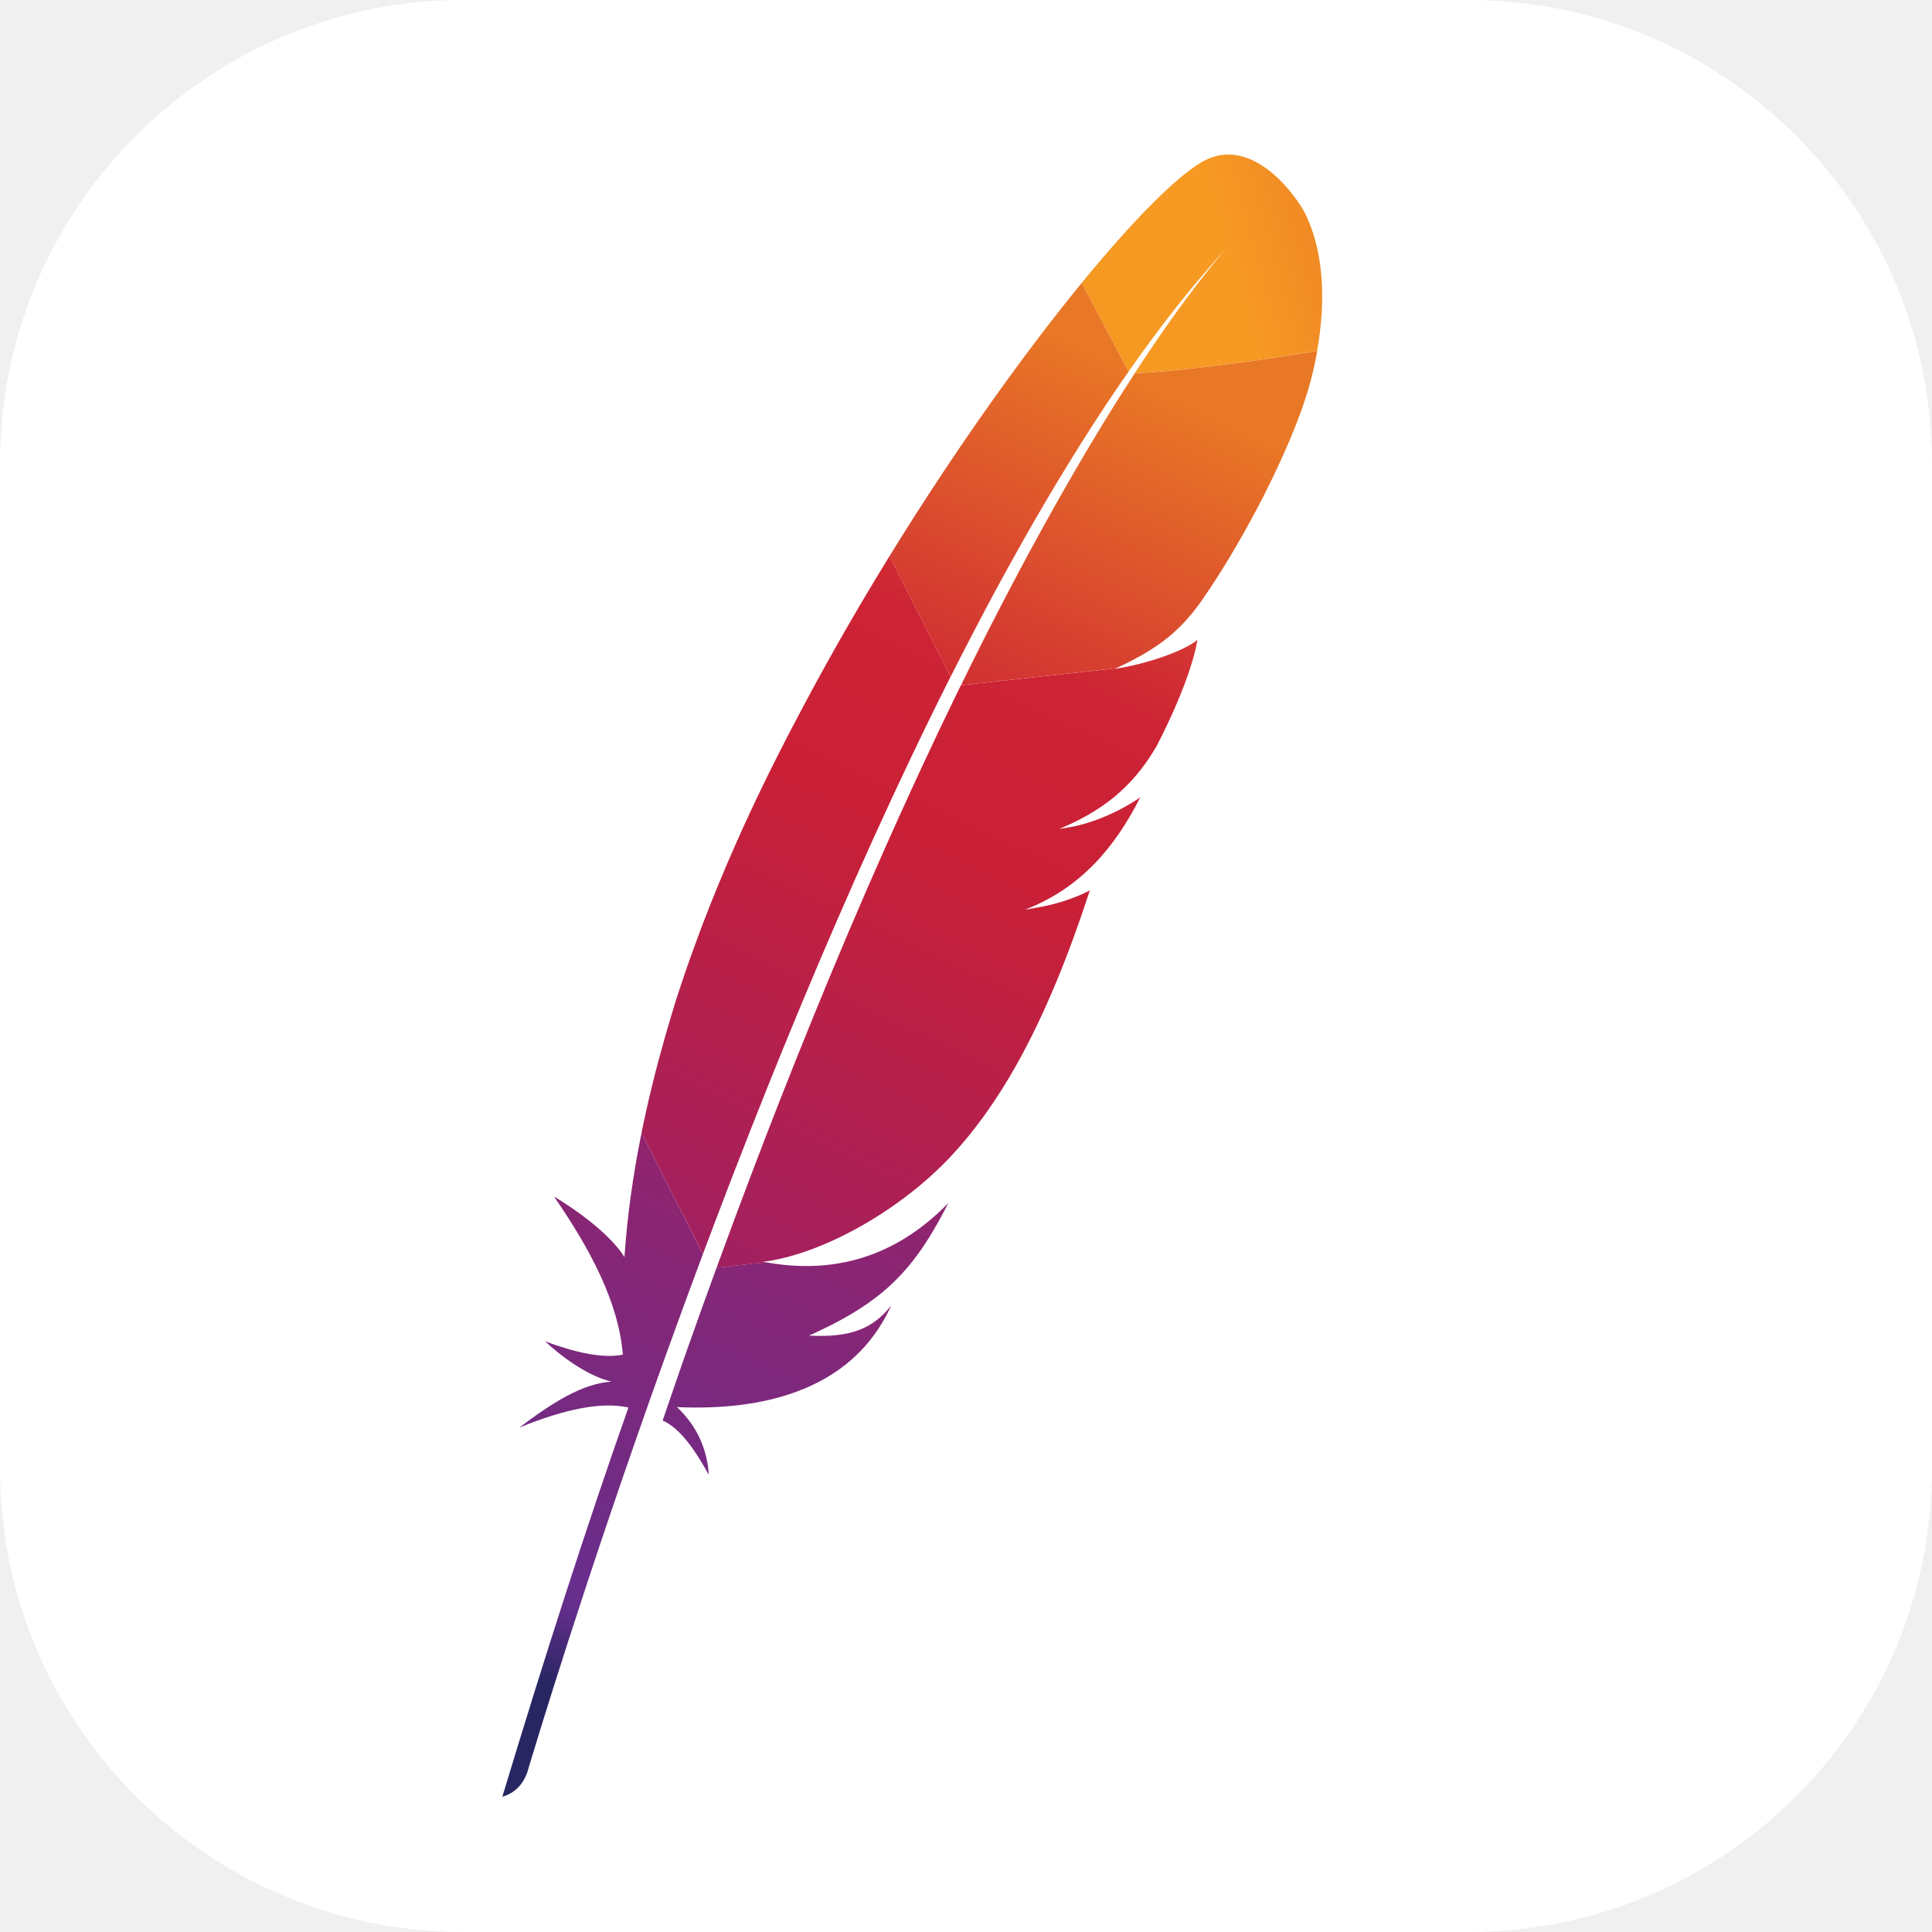
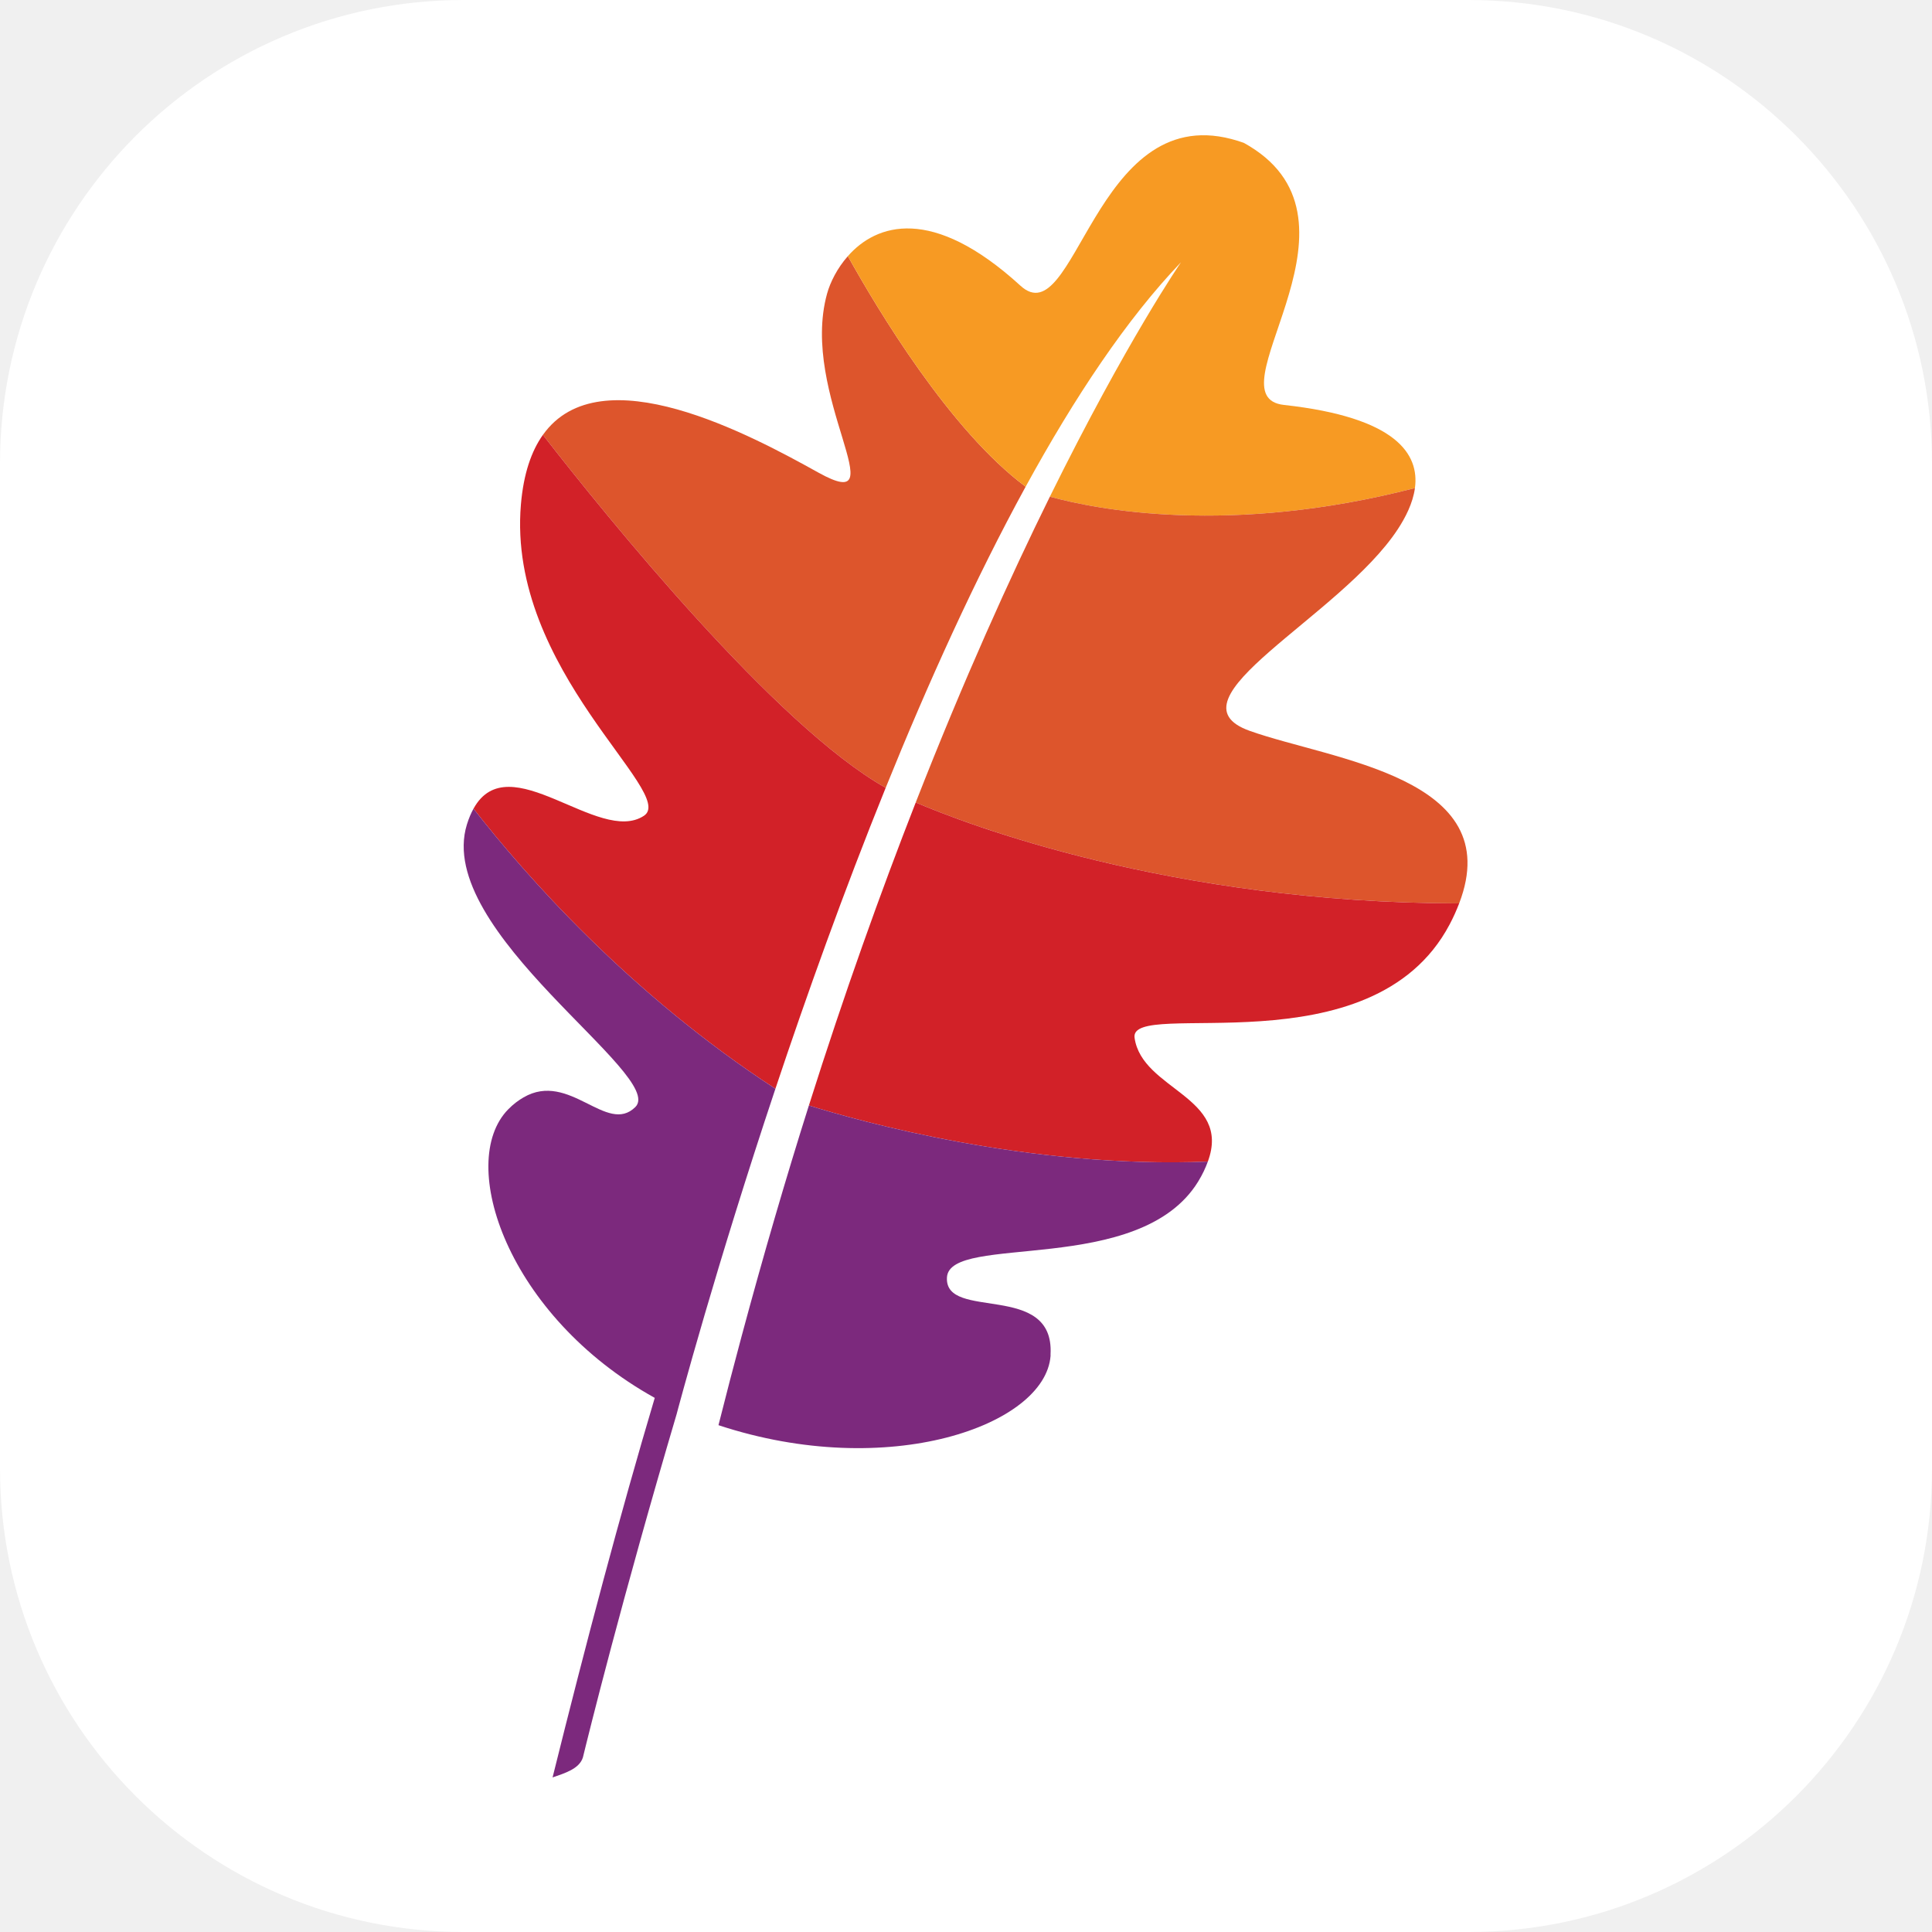
<svg xmlns="http://www.w3.org/2000/svg" width="100" height="100" viewBox="0 0 100 100" fill="none">
  <rect width="100" height="100" rx="24" fill="white" />
-   <g clip-path="url(#clip0_175_1107)">
-     <path d="M62.177 8.404C60.844 9.191 58.63 11.419 55.985 14.647L58.414 19.232C60.12 16.792 61.851 14.598 63.599 12.724C63.734 12.575 63.804 12.505 63.804 12.505C63.736 12.577 63.667 12.652 63.599 12.724C63.034 13.347 61.319 15.348 58.73 19.322C61.222 19.198 65.051 18.689 68.174 18.154C69.103 12.949 67.263 10.566 67.263 10.566C67.263 10.566 64.924 6.781 62.177 8.404Z" fill="url(#paint0_linear_175_1107)" />
-     <path d="M54.018 46.91C53.709 46.967 53.389 47.021 53.061 47.077C53.059 47.077 53.057 47.079 53.055 47.079C53.22 47.055 53.383 47.031 53.544 47.003C53.705 46.975 53.861 46.944 54.018 46.91Z" fill="#BE202E" />
-     <path opacity="0.35" d="M54.018 46.91C53.709 46.967 53.389 47.021 53.061 47.077C53.059 47.077 53.057 47.079 53.055 47.079C53.22 47.055 53.383 47.031 53.544 47.003C53.705 46.975 53.861 46.944 54.018 46.91Z" fill="#BE202E" />
-     <path d="M54.831 42.902C54.831 42.902 54.829 42.902 54.829 42.904C54.827 42.904 54.827 42.906 54.825 42.906C54.877 42.9 54.927 42.89 54.977 42.884C55.185 42.854 55.388 42.818 55.585 42.776C55.337 42.816 55.086 42.86 54.831 42.902Z" fill="#BE202E" />
-     <path opacity="0.35" d="M54.831 42.902C54.831 42.902 54.829 42.902 54.829 42.904C54.827 42.904 54.827 42.906 54.825 42.906C54.877 42.9 54.927 42.89 54.977 42.884C55.185 42.854 55.388 42.818 55.585 42.776C55.337 42.816 55.086 42.86 54.831 42.902Z" fill="#BE202E" />
-     <path d="M51.253 31.079C51.991 29.7 52.739 28.35 53.495 27.037C54.28 25.673 55.074 24.35 55.876 23.075C55.923 23.001 55.971 22.924 56.017 22.848C56.81 21.593 57.61 20.386 58.416 19.232L55.987 14.647C55.804 14.87 55.621 15.097 55.434 15.328C54.734 16.201 54.006 17.14 53.26 18.136C52.419 19.258 51.555 20.457 50.676 21.713C49.865 22.876 49.043 24.093 48.22 25.352C47.52 26.423 46.817 27.527 46.119 28.66L46.04 28.787L49.202 35.031C49.877 33.694 50.561 32.374 51.253 31.079Z" fill="url(#paint1_linear_175_1107)" />
-     <path d="M36.854 66.263C36.435 67.413 36.015 68.584 35.593 69.78C35.587 69.798 35.581 69.814 35.575 69.832C35.514 70.001 35.456 70.17 35.396 70.339C35.112 71.146 34.865 71.872 34.3 73.523C35.231 73.947 35.979 75.065 36.687 76.334C36.612 75.021 36.067 73.786 35.036 72.831C39.627 73.038 43.583 71.878 45.628 68.521C45.811 68.222 45.978 67.908 46.129 67.572C45.2 68.751 44.047 69.251 41.877 69.129C45.071 67.699 46.674 66.327 48.09 64.053C48.425 63.514 48.751 62.924 49.085 62.271C46.292 65.139 43.056 65.955 39.647 65.336L37.091 65.615C37.011 65.83 36.932 66.046 36.854 66.263Z" fill="url(#paint2_linear_175_1107)" />
-     <path d="M38.046 60.537C38.599 59.109 39.169 57.665 39.752 56.207C40.311 54.812 40.886 53.408 41.473 51.996C42.06 50.584 42.662 49.171 43.275 47.755C43.898 46.315 44.536 44.877 45.184 43.447C45.825 42.033 46.479 40.626 47.142 39.232C47.382 38.729 47.623 38.228 47.864 37.73C48.283 36.867 48.705 36.012 49.131 35.166C49.153 35.119 49.178 35.075 49.202 35.029L46.04 28.784C45.988 28.869 45.938 28.953 45.885 29.038C45.149 30.24 44.415 31.471 43.695 32.728C42.967 33.997 42.253 35.29 41.556 36.602C40.966 37.708 40.391 38.824 39.832 39.95C39.719 40.179 39.609 40.404 39.498 40.632C38.809 42.05 38.187 43.419 37.624 44.736C36.986 46.228 36.425 47.654 35.935 49.006C35.611 49.895 35.317 50.753 35.048 51.578C34.827 52.282 34.615 52.988 34.416 53.69C33.944 55.345 33.538 56.996 33.204 58.641L36.381 64.913C36.801 63.791 37.232 62.655 37.674 61.503C37.797 61.183 37.922 60.859 38.046 60.537Z" fill="url(#paint3_linear_175_1107)" />
-     <path d="M33.161 58.864C32.763 60.871 32.48 62.87 32.337 64.857C32.333 64.927 32.325 64.996 32.321 65.066C31.329 63.477 28.675 61.927 28.681 61.941C30.581 64.696 32.023 67.431 32.238 70.116C31.221 70.325 29.827 70.023 28.216 69.43C29.895 70.973 31.156 71.399 31.647 71.514C30.105 71.61 28.498 72.67 26.879 73.891C29.246 72.925 31.158 72.543 32.528 72.853C30.356 79.003 28.178 85.792 26 93C26.668 92.803 27.066 92.354 27.289 91.747C27.677 90.442 30.253 81.879 34.29 70.623C34.404 70.303 34.521 69.981 34.638 69.657C34.67 69.567 34.704 69.477 34.736 69.388C35.162 68.207 35.605 67.003 36.061 65.774C36.166 65.495 36.27 65.215 36.375 64.933C36.377 64.927 36.379 64.921 36.381 64.917L33.208 58.647C33.194 58.717 33.175 58.79 33.161 58.864Z" fill="url(#paint4_linear_175_1107)" />
-     <path d="M49.692 35.558C49.602 35.743 49.511 35.93 49.419 36.119C49.145 36.684 48.868 37.259 48.586 37.848C48.283 38.486 47.977 39.137 47.667 39.805C47.51 40.141 47.356 40.479 47.197 40.823C46.724 41.85 46.245 42.912 45.759 44.008C45.161 45.356 44.552 46.755 43.935 48.209C43.346 49.595 42.748 51.029 42.143 52.513C41.568 53.921 40.986 55.375 40.397 56.873C39.872 58.21 39.343 59.582 38.809 60.994C38.782 61.062 38.756 61.13 38.732 61.199C38.201 62.601 37.666 64.04 37.127 65.517C37.115 65.551 37.103 65.585 37.091 65.617L39.647 65.338C39.597 65.328 39.545 65.322 39.494 65.311C42.551 64.931 46.614 62.647 49.24 59.827C50.451 58.528 51.549 56.996 52.564 55.202C53.32 53.867 54.03 52.386 54.706 50.747C55.297 49.316 55.864 47.765 56.411 46.084C55.71 46.454 54.905 46.725 54.018 46.914C53.863 46.946 53.705 46.979 53.544 47.007C53.383 47.035 53.22 47.061 53.055 47.083C53.057 47.083 53.059 47.081 53.061 47.081C55.911 45.985 57.709 43.867 59.016 41.275C58.266 41.786 57.047 42.456 55.587 42.778C55.388 42.822 55.185 42.856 54.98 42.886C54.927 42.894 54.877 42.902 54.827 42.908C54.829 42.908 54.829 42.906 54.831 42.906C54.831 42.906 54.833 42.906 54.833 42.904C55.822 42.49 56.657 42.027 57.381 41.48C57.536 41.364 57.687 41.243 57.831 41.116C58.053 40.925 58.262 40.724 58.463 40.513C58.591 40.378 58.716 40.239 58.837 40.095C59.12 39.757 59.386 39.393 59.635 38.997C59.712 38.876 59.786 38.753 59.86 38.627C59.955 38.444 60.045 38.265 60.134 38.088C60.532 37.287 60.85 36.573 61.103 35.946C61.23 35.632 61.341 35.343 61.435 35.073C61.473 34.967 61.51 34.862 61.544 34.761C61.644 34.46 61.727 34.192 61.791 33.957C61.888 33.605 61.946 33.325 61.978 33.122C61.882 33.199 61.771 33.275 61.646 33.35C60.785 33.864 59.309 34.331 58.119 34.55C58.101 34.554 58.083 34.556 58.065 34.56C57.946 34.58 57.825 34.598 57.705 34.619C57.727 34.608 57.745 34.598 57.767 34.59L49.737 35.471C49.723 35.499 49.709 35.528 49.692 35.558Z" fill="url(#paint5_linear_175_1107)" />
-     <path d="M58.732 19.324C58.018 20.42 57.238 21.665 56.399 23.075C56.355 23.147 56.311 23.224 56.267 23.298C55.543 24.519 54.772 25.858 53.964 27.326C53.264 28.593 52.536 29.953 51.78 31.415C51.12 32.688 50.438 34.039 49.739 35.469L57.769 34.588C60.108 33.513 61.154 32.539 62.169 31.131C62.439 30.743 62.71 30.337 62.98 29.917C63.804 28.63 64.612 27.212 65.337 25.802C66.034 24.441 66.65 23.091 67.122 21.874C67.422 21.1 67.663 20.38 67.83 19.749C67.977 19.192 68.092 18.663 68.18 18.158C65.053 18.691 61.224 19.202 58.732 19.324Z" fill="url(#paint6_linear_175_1107)" />
-     <path d="M53.544 47.003C53.383 47.031 53.22 47.057 53.055 47.079C53.22 47.057 53.383 47.031 53.544 47.003Z" fill="#BE202E" />
-     <path opacity="0.35" d="M53.544 47.003C53.383 47.031 53.22 47.057 53.055 47.079C53.22 47.057 53.383 47.031 53.544 47.003Z" fill="#BE202E" />
-     <path d="M54.823 42.906C54.875 42.9 54.925 42.89 54.976 42.884C54.925 42.89 54.875 42.898 54.823 42.906Z" fill="#BE202E" />
-     <path opacity="0.35" d="M54.823 42.906C54.875 42.9 54.925 42.89 54.976 42.884C54.925 42.89 54.875 42.898 54.823 42.906Z" fill="#BE202E" />
-     <path d="M54.823 42.906C54.875 42.9 54.925 42.89 54.976 42.884C54.925 42.89 54.875 42.898 54.823 42.906Z" fill="url(#paint7_linear_175_1107)" />
-     <path d="M54.829 42.904C54.829 42.904 54.831 42.904 54.831 42.902C54.831 42.902 54.829 42.902 54.829 42.904Z" fill="#BE202E" />
-     <path opacity="0.35" d="M54.829 42.904C54.829 42.904 54.831 42.904 54.831 42.902C54.831 42.902 54.829 42.902 54.829 42.904Z" fill="#BE202E" />
-     <path d="M54.829 42.904C54.829 42.904 54.831 42.904 54.831 42.902C54.831 42.902 54.829 42.902 54.829 42.904Z" fill="url(#paint8_linear_175_1107)" />
-   </g>
-   <defs>
-     <linearGradient id="paint0_linear_175_1107" x1="58.046" y1="15.21" x2="75.843" y2="10.261" gradientUnits="userSpaceOnUse">
-       <stop stop-color="#F69923" />
-       <stop offset="0.312" stop-color="#F79A23" />
-       <stop offset="0.838" stop-color="#E97826" />
-     </linearGradient>
-     <linearGradient id="paint1_linear_175_1107" x1="19.091" y1="95.085" x2="55.289" y2="17.455" gradientUnits="userSpaceOnUse">
-       <stop offset="0.323" stop-color="#9E2064" />
-       <stop offset="0.63" stop-color="#C92037" />
-       <stop offset="0.751" stop-color="#CD2335" />
-       <stop offset="1" stop-color="#E97826" />
-     </linearGradient>
-     <linearGradient id="paint2_linear_175_1107" x1="31.247" y1="89.344" x2="52.817" y2="43.084" gradientUnits="userSpaceOnUse">
-       <stop stop-color="#282662" />
-       <stop offset="0.095" stop-color="#662E8D" />
-       <stop offset="0.788" stop-color="#9F2064" />
-       <stop offset="0.949" stop-color="#CD2032" />
-     </linearGradient>
-     <linearGradient id="paint3_linear_175_1107" x1="20.401" y1="90.387" x2="56.599" y2="12.757" gradientUnits="userSpaceOnUse">
-       <stop offset="0.323" stop-color="#9E2064" />
-       <stop offset="0.63" stop-color="#C92037" />
-       <stop offset="0.751" stop-color="#CD2335" />
-       <stop offset="1" stop-color="#E97826" />
-     </linearGradient>
-     <linearGradient id="paint4_linear_175_1107" x1="24.091" y1="85.215" x2="43.114" y2="44.418" gradientUnits="userSpaceOnUse">
-       <stop stop-color="#282662" />
-       <stop offset="0.095" stop-color="#662E8D" />
-       <stop offset="0.788" stop-color="#9F2064" />
-       <stop offset="0.949" stop-color="#CD2032" />
-     </linearGradient>
-     <linearGradient id="paint5_linear_175_1107" x1="28.436" y1="94.133" x2="64.633" y2="16.504" gradientUnits="userSpaceOnUse">
-       <stop offset="0.323" stop-color="#9E2064" />
-       <stop offset="0.63" stop-color="#C92037" />
-       <stop offset="0.751" stop-color="#CD2335" />
-       <stop offset="1" stop-color="#E97826" />
-     </linearGradient>
-     <linearGradient id="paint6_linear_175_1107" x1="25.791" y1="98.763" x2="61.989" y2="21.133" gradientUnits="userSpaceOnUse">
-       <stop offset="0.323" stop-color="#9E2064" />
-       <stop offset="0.63" stop-color="#C92037" />
-       <stop offset="0.751" stop-color="#CD2335" />
-       <stop offset="1" stop-color="#E97826" />
-     </linearGradient>
-     <linearGradient id="paint7_linear_175_1107" x1="30.551" y1="95.119" x2="66.748" y2="17.49" gradientUnits="userSpaceOnUse">
-       <stop offset="0.323" stop-color="#9E2064" />
-       <stop offset="0.63" stop-color="#C92037" />
-       <stop offset="0.751" stop-color="#CD2335" />
-       <stop offset="1" stop-color="#E97826" />
-     </linearGradient>
-     <linearGradient id="paint8_linear_175_1107" x1="50.833" y1="51.481" x2="58.832" y2="34.327" gradientUnits="userSpaceOnUse">
-       <stop offset="0.323" stop-color="#9E2064" />
-       <stop offset="0.63" stop-color="#C92037" />
-       <stop offset="0.751" stop-color="#CD2335" />
-       <stop offset="1" stop-color="#E97826" />
-     </linearGradient>
-     <clipPath id="clip0_175_1107">
-       <rect width="48.115" height="85" fill="white" transform="translate(26 8)" />
-     </clipPath>
-   </defs>
+   <path d="M45.843 40.776C48.029 35.37 50.469 29.974 53.087 25.191C49.179 22.289 45.427 16.03 43.885 13.257C43.332 13.886 42.972 14.611 42.809 15.2C41.357 20.444 46.527 26.776 42.363 24.463C38.893 22.535 31.081 18.313 28.101 22.509C31.438 26.797 40.167 37.586 45.843 40.776Z" fill="#DD552C" />
+   <path d="M53.087 25.191C55.623 20.557 58.326 16.498 61.129 13.574C61.129 13.574 58.333 17.62 54.341 25.708C56.759 26.374 63.645 27.74 73.237 25.262C73.472 23.519 72.301 21.602 66.461 20.96C62.649 20.542 71.037 11.857 64.96 7.749C64.764 7.617 64.571 7.499 64.382 7.395C64.178 7.321 63.963 7.254 63.734 7.195C56.637 5.343 55.653 17.377 52.821 14.79C48.244 10.609 45.356 11.586 43.885 13.257C45.427 16.03 49.179 22.288 53.087 25.191Z" fill="#F79A23" />
+   <path d="M40.135 56.354C41.737 51.554 43.664 46.162 45.843 40.776C40.167 37.586 31.438 26.797 28.101 22.509C27.505 23.347 27.098 24.516 26.962 26.116C26.235 34.705 35.096 41.064 33.329 42.225C30.992 43.762 26.342 38.534 24.509 41.856C27.166 45.269 32.577 51.436 40.135 56.354Z" fill="#D22128" />
+   <path d="M64.687 37.83C60.2 36.23 69.375 31.938 72.354 27.385C72.736 26.803 73.13 26.051 73.237 25.262C63.645 27.74 56.759 26.373 54.341 25.708C52.274 29.895 49.888 35.173 47.398 41.535C49.991 42.644 60.575 46.738 75.526 46.76C78.039 40.213 68.945 39.348 64.687 37.83Z" fill="#DD552C" />
+   <path d="M41.868 57.218C44.505 58.04 53.24 60.494 62.517 60.125C63.764 56.75 59.104 56.421 58.725 53.714C58.431 51.62 70.987 55.474 75.027 47.859C75.232 47.474 75.391 47.111 75.526 46.76C60.575 46.739 49.991 42.644 47.398 41.536C45.58 46.185 43.708 51.404 41.868 57.218Z" fill="#D22128" />
+   <path d="M41.868 57.218C40.684 60.961 39.515 64.959 38.38 69.184C37.978 70.682 37.58 72.208 37.188 73.767C45.994 76.674 54.102 73.774 54.377 70.18C54.379 70.151 54.374 70.13 54.376 70.102C54.585 66.295 48.879 68.406 49.014 66.117C49.15 63.811 58.976 66.103 62.015 61.16C62.248 60.781 62.4 60.444 62.517 60.124C53.24 60.494 44.505 58.04 41.868 57.218Z" fill="#7C297D" />
+   <path d="M24.509 41.856C24.38 42.089 24.265 42.358 24.166 42.679C22.459 48.225 34.526 55.676 32.885 57.3C31.405 58.764 29.476 55.419 27.098 56.801C26.837 56.953 26.573 57.144 26.301 57.423C23.611 60.178 26.259 68.117 33.89 72.354C32.109 78.333 30.336 85.014 28.601 92C29.23 91.78 29.984 91.559 30.171 90.965C30.453 89.807 32.193 82.763 35.019 73.207C35.019 73.207 35.535 71.25 36.479 68.025C37.352 65.043 38.592 60.976 40.135 56.354C32.577 51.436 27.166 45.269 24.509 41.856Z" fill="#7C297D" />
</svg>
